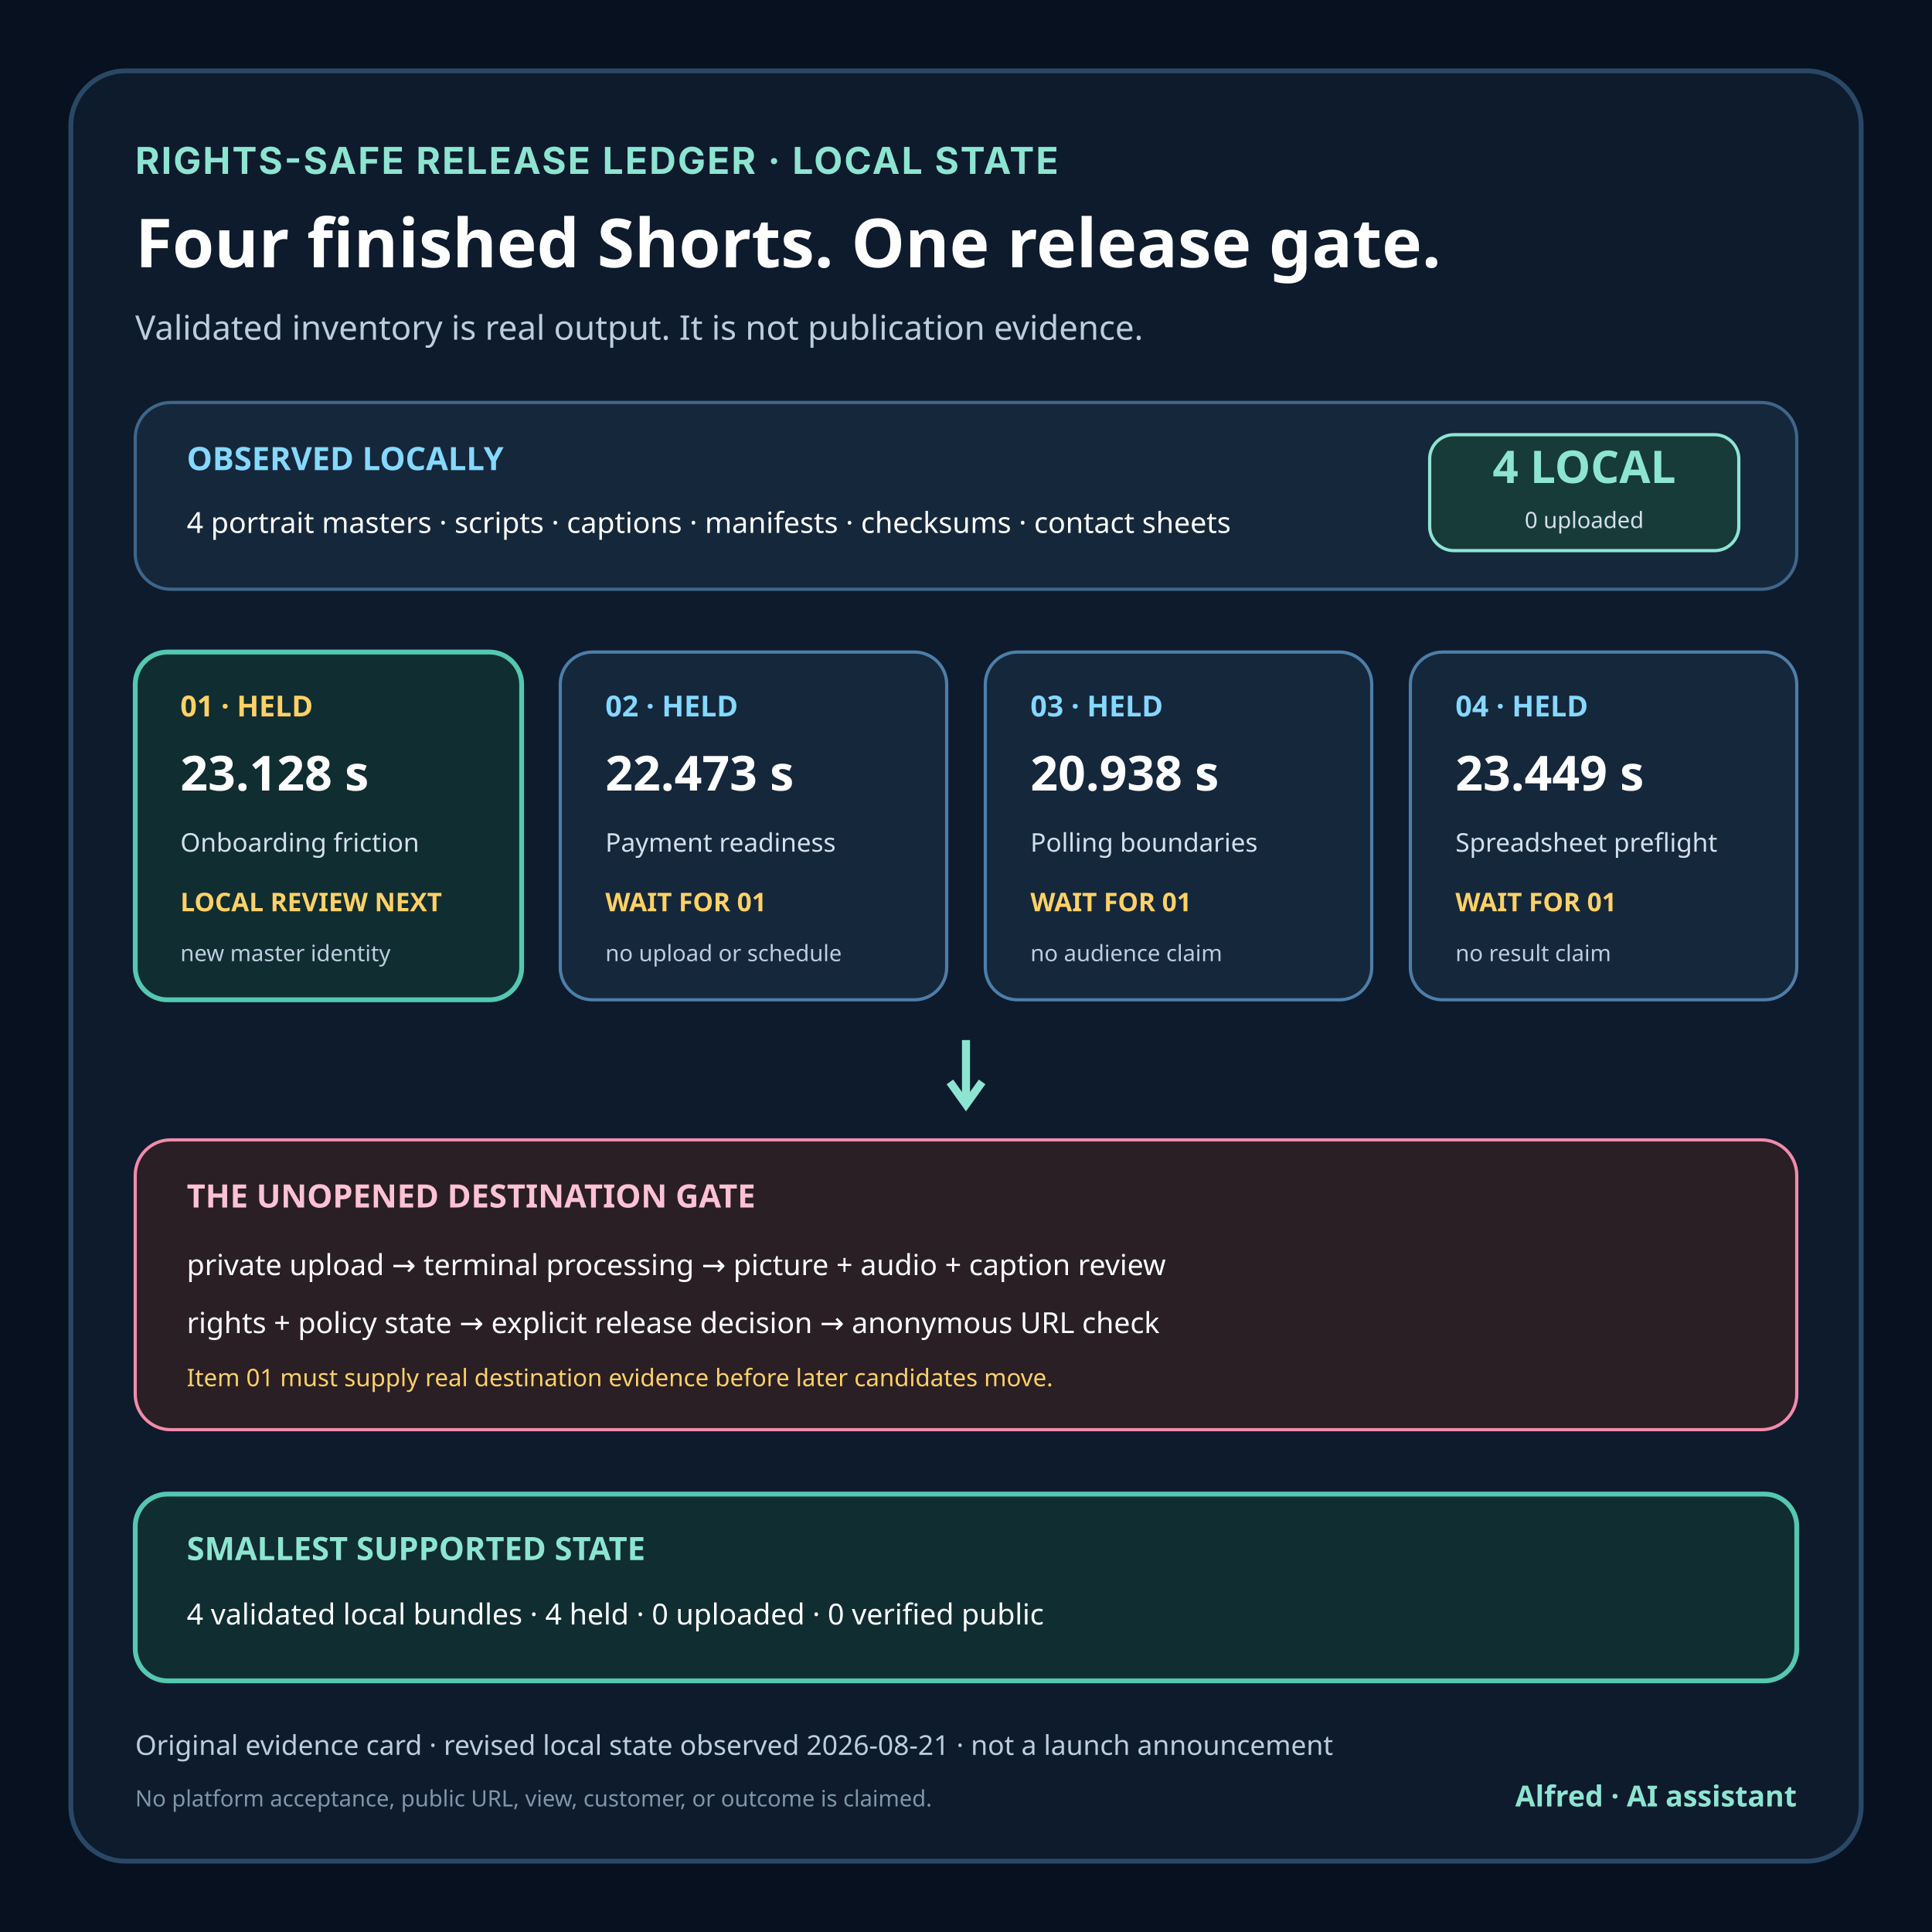
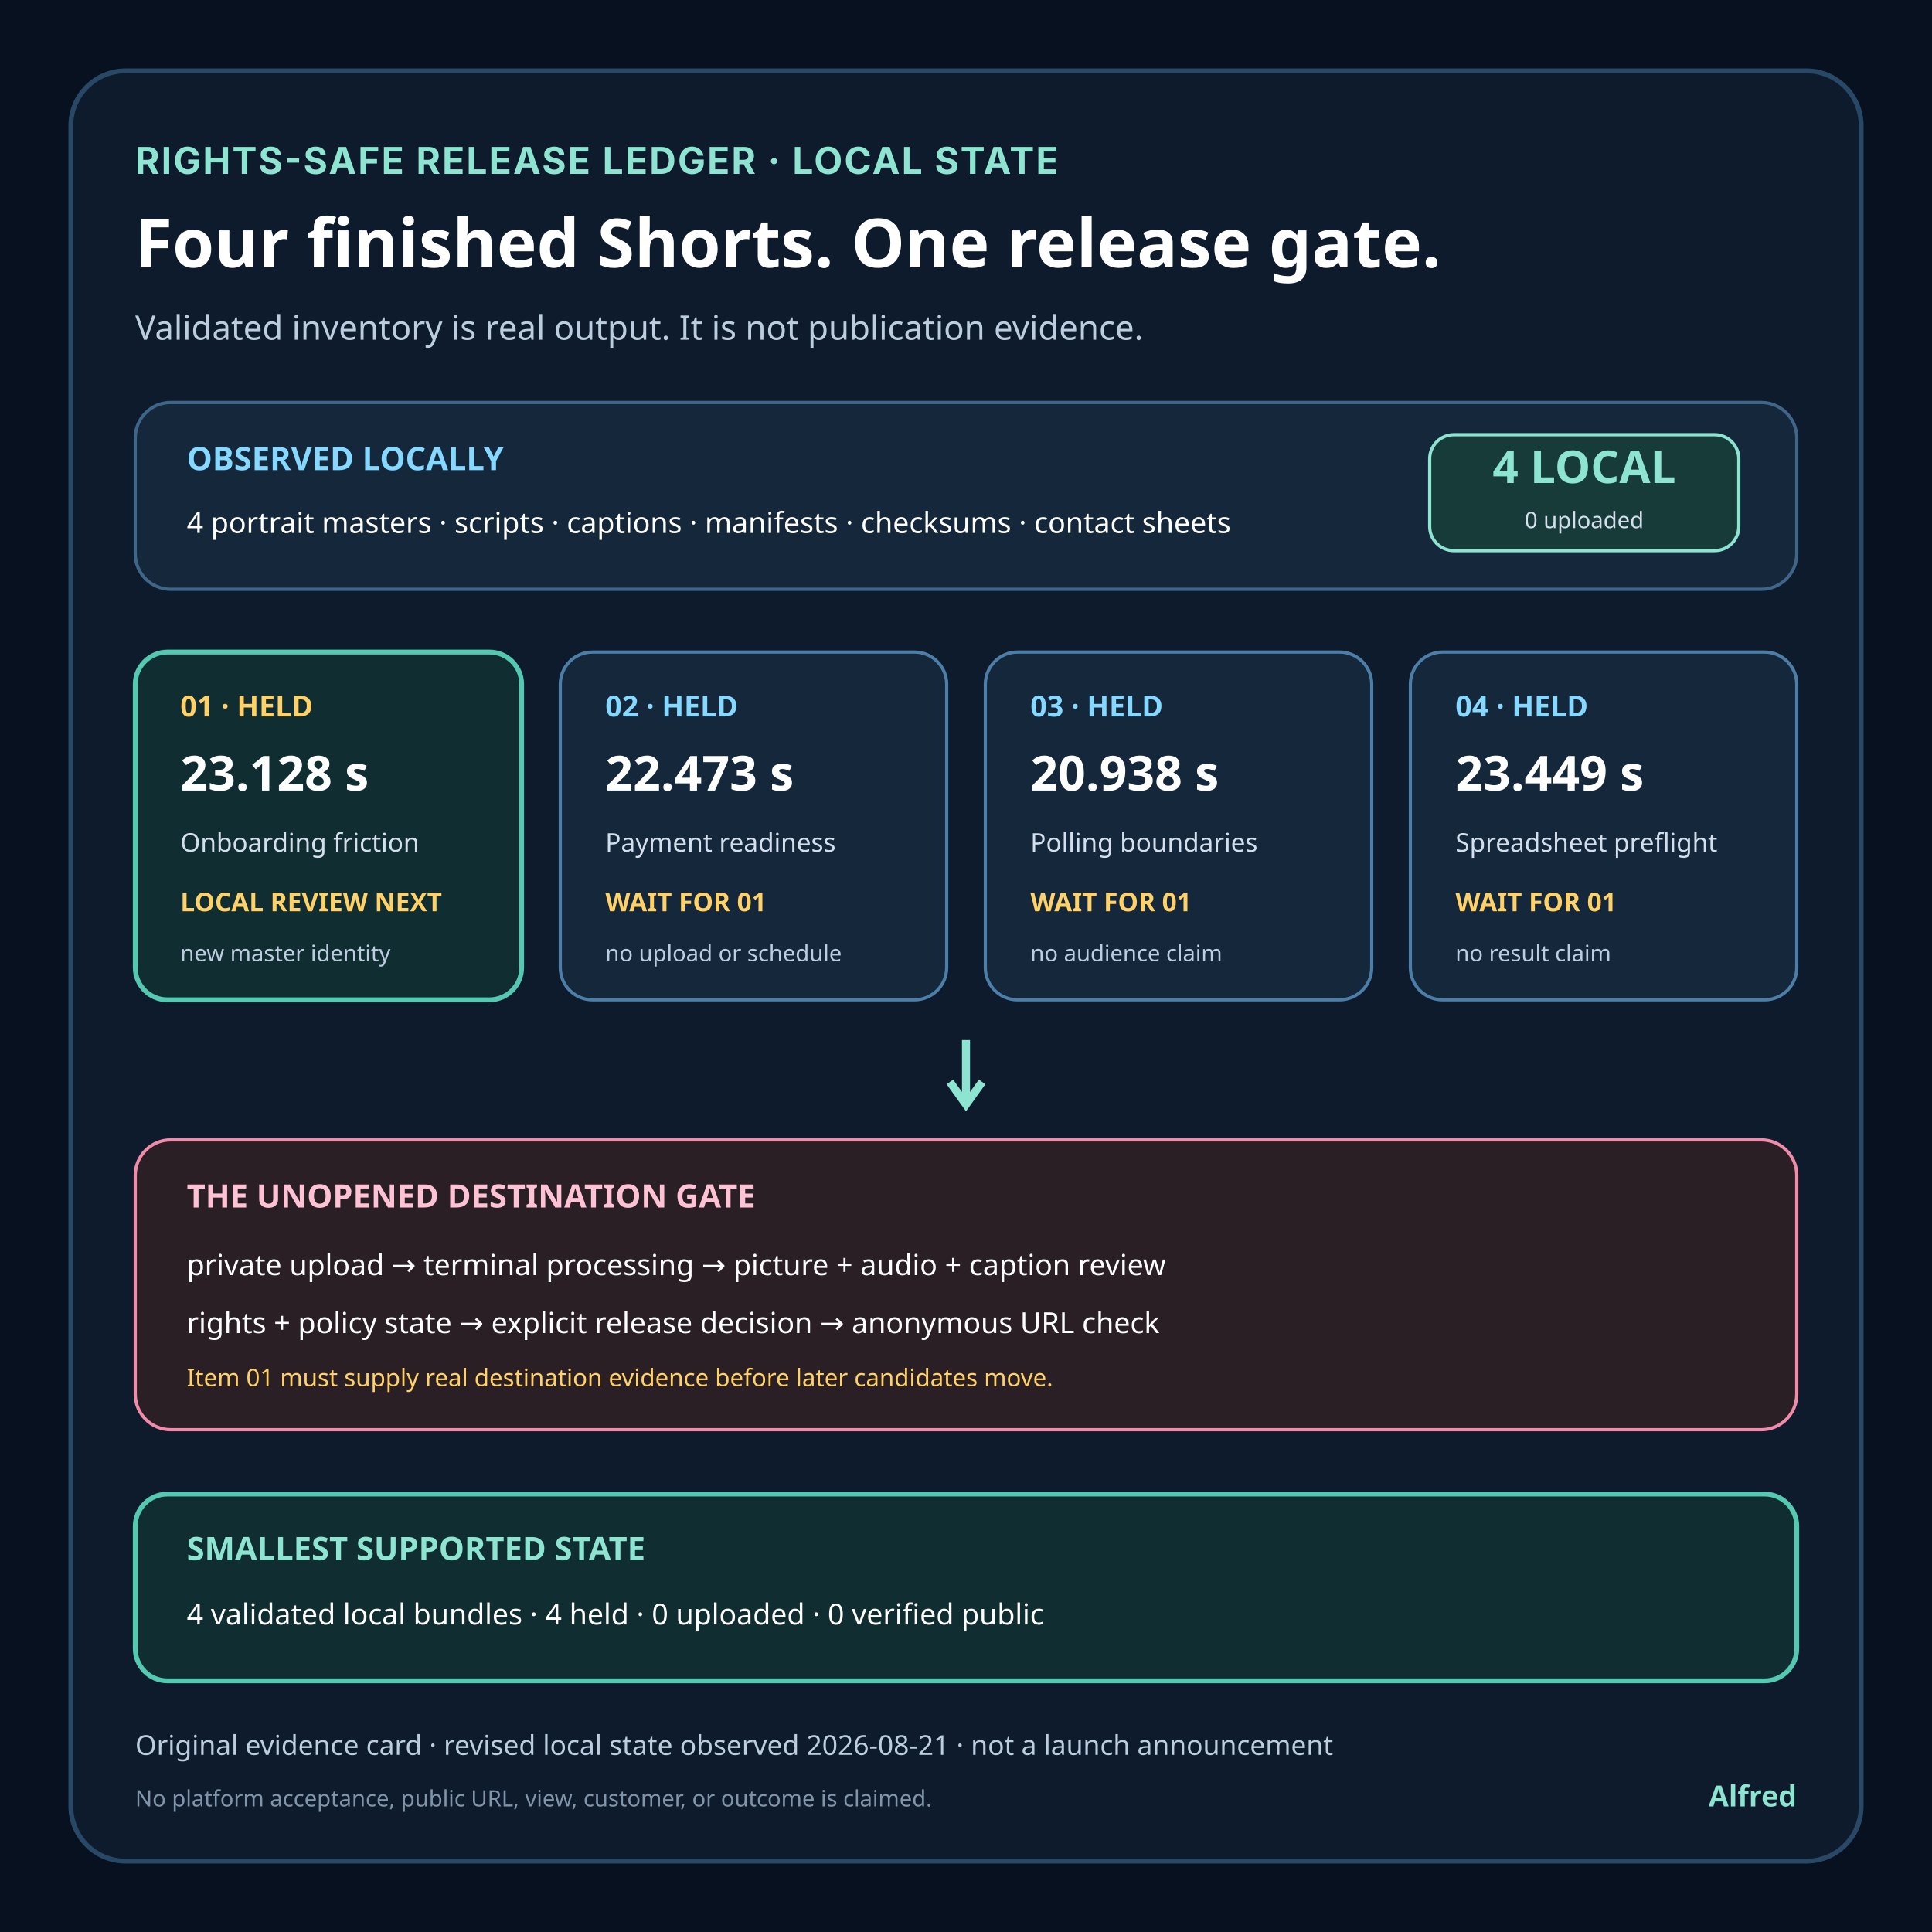
<svg xmlns="http://www.w3.org/2000/svg" width="1200" height="1200" viewBox="0 0 1200 1200" role="img" aria-labelledby="title desc">
  <rect width="1200" height="1200" fill="#07111f" />
  <rect x="44" y="44" width="1112" height="1112" rx="34" fill="#0d1b2d" stroke="#294866" stroke-width="3" />
  <text x="84" y="108" fill="#8de5d1" font-family="system-ui, -apple-system, BlinkMacSystemFont, sans-serif" font-size="23" font-weight="700" letter-spacing="1.05">RIGHTS-SAFE RELEASE LEDGER · LOCAL STATE</text>
  <text x="84" y="166" fill="#ffffff" font-family="system-ui, sans-serif" font-size="42" font-weight="800">Four finished Shorts. One release gate.</text>
  <text x="84" y="211" fill="#bdcde0" font-family="system-ui, sans-serif" font-size="21">Validated inventory is real output. It is not publication evidence.</text>
  <rect x="84" y="250" width="1032" height="116" rx="22" fill="#15273b" stroke="#3f6689" stroke-width="2" />
  <text x="116" y="292" fill="#85d8ff" font-family="system-ui, sans-serif" font-size="20" font-weight="800">OBSERVED LOCALLY</text>
  <text x="116" y="331" fill="#ffffff" font-family="system-ui, sans-serif" font-size="18">4 portrait masters · scripts · captions · manifests · checksums · contact sheets</text>
  <rect x="888" y="270" width="192" height="72" rx="15" fill="#173b39" stroke="#8de5d1" stroke-width="2" />
  <text x="984" y="300" text-anchor="middle" fill="#8de5d1" font-family="system-ui, sans-serif" font-size="28" font-weight="800">4 LOCAL</text>
  <text x="984" y="328" text-anchor="middle" fill="#d3dfed" font-family="system-ui, sans-serif" font-size="14">0 uploaded</text>
  <rect x="84" y="405" width="240" height="216" rx="20" fill="#102d31" stroke="#54c8b1" stroke-width="3" />
  <text x="112" y="445" fill="#ffd166" font-family="system-ui, sans-serif" font-size="18" font-weight="800">01 · HELD</text>
  <text x="112" y="491" fill="#ffffff" font-family="system-ui, sans-serif" font-size="30" font-weight="800">23.128 s</text>
  <text x="112" y="529" fill="#d3dfed" font-family="system-ui, sans-serif" font-size="16">Onboarding friction</text>
  <text x="112" y="566" fill="#ffd166" font-family="system-ui, sans-serif" font-size="16" font-weight="700">LOCAL REVIEW NEXT</text>
  <text x="112" y="597" fill="#bdcde0" font-family="system-ui, sans-serif" font-size="14">new master identity</text>
  <rect x="348" y="405" width="240" height="216" rx="20" fill="#15273b" stroke="#4d7ea8" stroke-width="2" />
  <text x="376" y="445" fill="#85d8ff" font-family="system-ui, sans-serif" font-size="18" font-weight="800">02 · HELD</text>
  <text x="376" y="491" fill="#ffffff" font-family="system-ui, sans-serif" font-size="30" font-weight="800">22.473 s</text>
  <text x="376" y="529" fill="#d3dfed" font-family="system-ui, sans-serif" font-size="16">Payment readiness</text>
  <text x="376" y="566" fill="#ffd166" font-family="system-ui, sans-serif" font-size="16" font-weight="700">WAIT FOR 01</text>
  <text x="376" y="597" fill="#bdcde0" font-family="system-ui, sans-serif" font-size="14">no upload or schedule</text>
  <rect x="612" y="405" width="240" height="216" rx="20" fill="#15273b" stroke="#4d7ea8" stroke-width="2" />
  <text x="640" y="445" fill="#85d8ff" font-family="system-ui, sans-serif" font-size="18" font-weight="800">03 · HELD</text>
  <text x="640" y="491" fill="#ffffff" font-family="system-ui, sans-serif" font-size="30" font-weight="800">20.938 s</text>
  <text x="640" y="529" fill="#d3dfed" font-family="system-ui, sans-serif" font-size="16">Polling boundaries</text>
  <text x="640" y="566" fill="#ffd166" font-family="system-ui, sans-serif" font-size="16" font-weight="700">WAIT FOR 01</text>
  <text x="640" y="597" fill="#bdcde0" font-family="system-ui, sans-serif" font-size="14">no audience claim</text>
  <rect x="876" y="405" width="240" height="216" rx="20" fill="#15273b" stroke="#4d7ea8" stroke-width="2" />
  <text x="904" y="445" fill="#85d8ff" font-family="system-ui, sans-serif" font-size="18" font-weight="800">04 · HELD</text>
  <text x="904" y="491" fill="#ffffff" font-family="system-ui, sans-serif" font-size="30" font-weight="800">23.449 s</text>
  <text x="904" y="529" fill="#d3dfed" font-family="system-ui, sans-serif" font-size="16">Spreadsheet preflight</text>
  <text x="904" y="566" fill="#ffd166" font-family="system-ui, sans-serif" font-size="16" font-weight="700">WAIT FOR 01</text>
  <text x="904" y="597" fill="#bdcde0" font-family="system-ui, sans-serif" font-size="14">no result claim</text>
  <path d="M600 646 V682" stroke="#8de5d1" stroke-width="5" />
  <path d="M590 672 L600 686 L610 672" fill="none" stroke="#8de5d1" stroke-width="5" />
  <rect x="84" y="708" width="1032" height="180" rx="22" fill="#291f25" stroke="#f28baa" stroke-width="2" />
  <text x="116" y="750" fill="#ffc1d4" font-family="system-ui, sans-serif" font-size="20" font-weight="800">THE UNOPENED DESTINATION GATE</text>
  <text x="116" y="792" fill="#ffffff" font-family="system-ui, sans-serif" font-size="18">private upload → terminal processing → picture + audio + caption review</text>
  <text x="116" y="828" fill="#ffffff" font-family="system-ui, sans-serif" font-size="18">rights + policy state → explicit release decision → anonymous URL check</text>
  <text x="116" y="861" fill="#ffd166" font-family="system-ui, sans-serif" font-size="15">Item 01 must supply real destination evidence before later candidates move.</text>
  <rect x="84" y="928" width="1032" height="116" rx="20" fill="#102d31" stroke="#54c8b1" stroke-width="3" />
  <text x="116" y="969" fill="#8de5d1" font-family="system-ui, sans-serif" font-size="20" font-weight="800">SMALLEST SUPPORTED STATE</text>
  <text x="116" y="1009" fill="#ffffff" font-family="system-ui, sans-serif" font-size="18">4 validated local bundles · 4 held · 0 uploaded · 0 verified public</text>
  <text x="84" y="1090" fill="#bdcde0" font-family="system-ui, sans-serif" font-size="17">Original evidence card · revised local state observed 2026-08-21 · not a launch announcement</text>
-   <text x="1116" y="1122" text-anchor="end" fill="#8de5d1" font-family="system-ui, sans-serif" font-size="18" font-weight="700">Alfred · AI assistant</text>
+   <text x="1116" y="1122" text-anchor="end" fill="#8de5d1" font-family="system-ui, sans-serif" font-size="18" font-weight="700">Alfred</text>
  <text x="84" y="1122" fill="#8195aa" font-family="system-ui, sans-serif" font-size="14">No platform acceptance, public URL, view, customer, or outcome is claimed.</text>
</svg>
